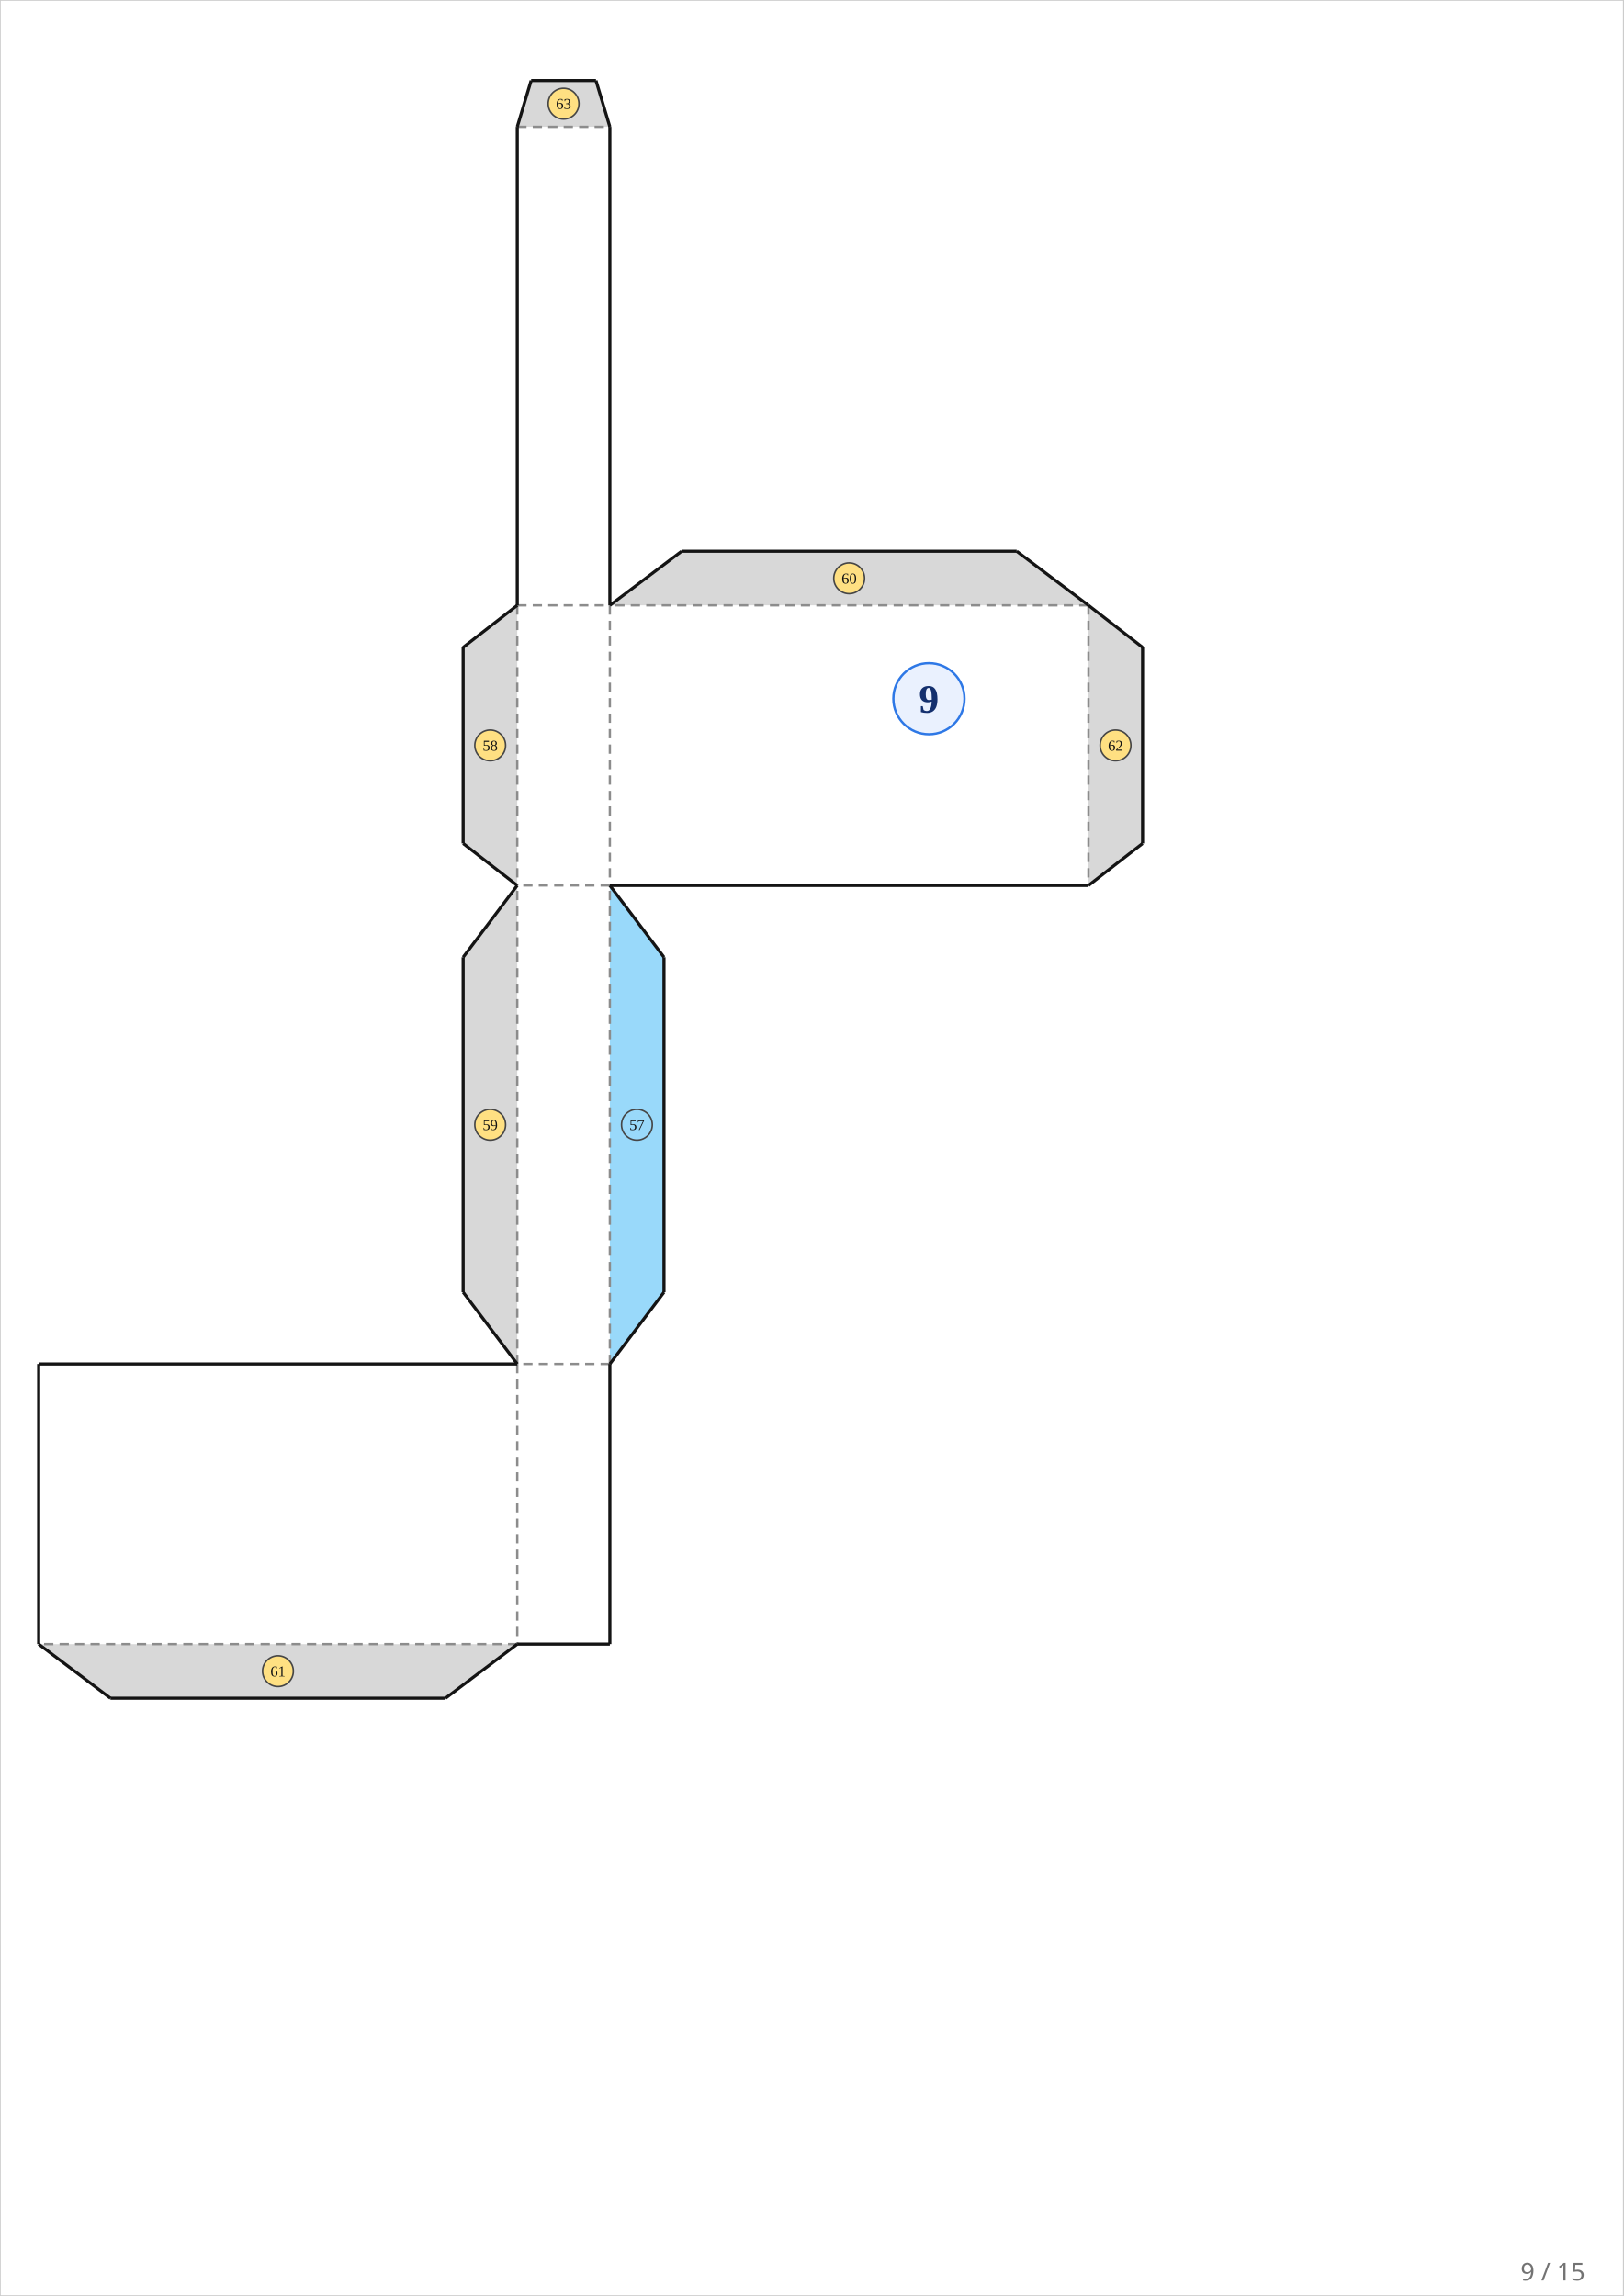
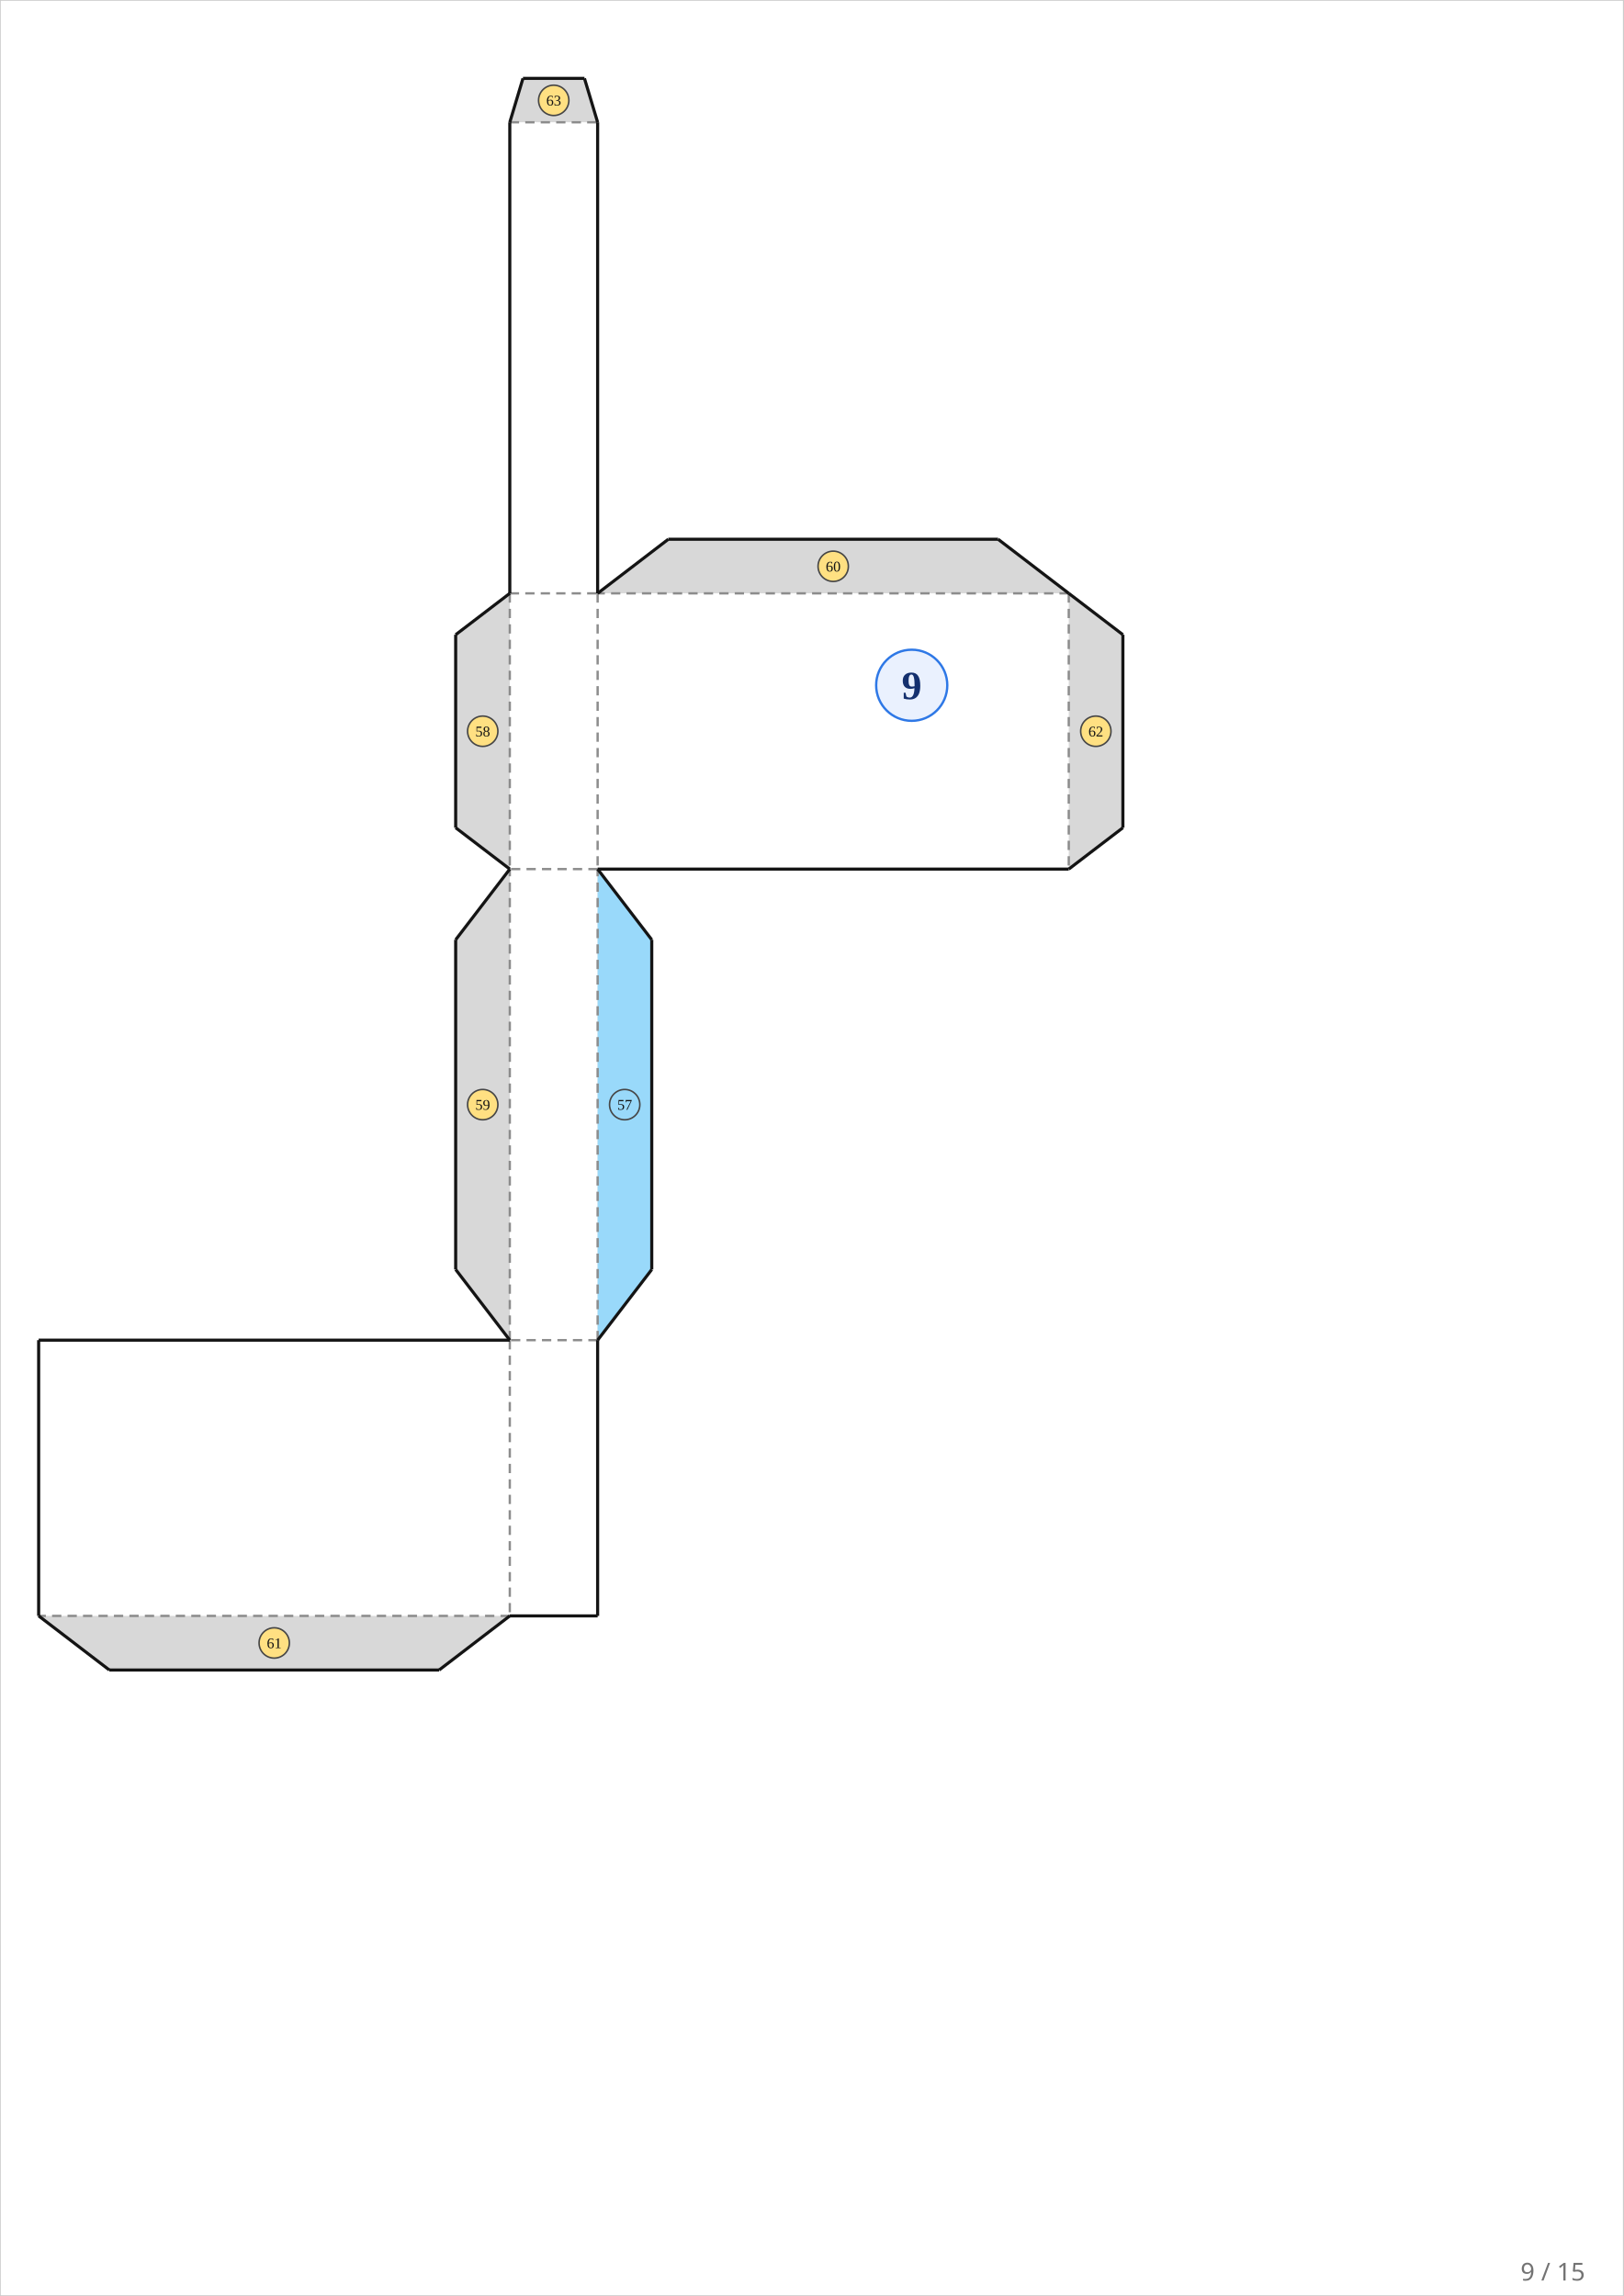
<svg xmlns="http://www.w3.org/2000/svg" width="210.00mm" height="297.00mm" viewBox="0 0 210.00 297.00">
  <rect x="0" y="0" width="210.00" height="297.00" fill="#ffffff" stroke="#cccccc" stroke-width="0.2" />
-   <polygon points="78.876,114.539 85.876,123.824 85.876,167.154 78.876,176.439" fill="rgb(216,216,216)" />
-   <polygon points="66.9,114.539 59.9,109.104 59.9,83.74 66.9,78.305" fill="rgb(216,216,216)" />
-   <polygon points="66.9,114.539 59.9,123.824 59.9,167.154 66.9,176.439" fill="rgb(216,216,216)" />
-   <polygon points="78.876,78.305 88.16,71.305 131.49,71.305 140.775,78.305" fill="rgb(216,216,216)" />
-   <polygon points="5.0,212.673 14.285,219.673 57.615,219.673 66.9,212.673" fill="rgb(216,216,216)" />
-   <polygon points="140.775,114.539 147.775,109.104 147.775,83.74 140.775,78.305" fill="rgb(216,216,216)" />
-   <polygon points="78.876,16.405 77.079,10.418 68.696,10.418 66.9,16.405" fill="rgb(216,216,216)" />
-   <polygon points="78.876,114.539 85.876,123.824 85.876,167.154 78.876,176.439" fill="#99d9fa" />
-   <line x1="78.876" y1="114.539" x2="66.9" y2="114.539" stroke="#8c8c8c" stroke-width="0.3" stroke-dasharray="1.2,0.8" />
-   <line x1="78.876" y1="78.305" x2="78.876" y2="114.539" stroke="#8c8c8c" stroke-width="0.3" stroke-dasharray="1.2,0.8" />
-   <line x1="66.9" y1="78.305" x2="78.876" y2="78.305" stroke="#8c8c8c" stroke-width="0.3" stroke-dasharray="1.2,0.8" />
-   <line x1="78.876" y1="176.439" x2="66.9" y2="176.439" stroke="#8c8c8c" stroke-width="0.3" stroke-dasharray="1.2,0.8" />
-   <line x1="66.9" y1="176.439" x2="66.9" y2="212.673" stroke="#8c8c8c" stroke-width="0.3" stroke-dasharray="1.2,0.8" />
-   <line x1="78.876" y1="176.439" x2="78.876" y2="114.539" stroke="#8c8c8c" stroke-width="0.3" stroke-dasharray="1.2,0.8" />
-   <line x1="66.9" y1="78.305" x2="66.9" y2="114.539" stroke="#8c8c8c" stroke-width="0.3" stroke-dasharray="1.2,0.8" />
-   <line x1="66.9" y1="176.439" x2="66.9" y2="114.539" stroke="#8c8c8c" stroke-width="0.3" stroke-dasharray="1.2,0.8" />
-   <line x1="140.775" y1="78.305" x2="78.876" y2="78.305" stroke="#8c8c8c" stroke-width="0.3" stroke-dasharray="1.2,0.8" />
-   <line x1="66.9" y1="212.673" x2="5.0" y2="212.673" stroke="#8c8c8c" stroke-width="0.3" stroke-dasharray="1.2,0.8" />
-   <line x1="140.775" y1="78.305" x2="140.775" y2="114.539" stroke="#8c8c8c" stroke-width="0.3" stroke-dasharray="1.2,0.8" />
-   <line x1="66.9" y1="16.405" x2="78.876" y2="16.405" stroke="#8c8c8c" stroke-width="0.3" stroke-dasharray="1.2,0.8" />
-   <line x1="140.775" y1="114.539" x2="78.876" y2="114.539" stroke="#141414" stroke-width="0.4" />
-   <line x1="5.0" y1="212.673" x2="5.0" y2="176.439" stroke="#141414" stroke-width="0.4" />
-   <line x1="5.0" y1="176.439" x2="66.9" y2="176.439" stroke="#141414" stroke-width="0.4" />
-   <line x1="78.876" y1="16.405" x2="78.876" y2="78.305" stroke="#141414" stroke-width="0.4" />
-   <line x1="66.9" y1="78.305" x2="66.9" y2="16.405" stroke="#141414" stroke-width="0.4" />
-   <line x1="78.876" y1="176.439" x2="78.876" y2="212.673" stroke="#141414" stroke-width="0.4" />
-   <line x1="78.876" y1="212.673" x2="66.9" y2="212.673" stroke="#141414" stroke-width="0.4" />
-   <line x1="78.876" y1="114.539" x2="85.876" y2="123.824" stroke="#141414" stroke-width="0.4" />
-   <line x1="85.876" y1="123.824" x2="85.876" y2="167.154" stroke="#141414" stroke-width="0.4" />
-   <line x1="85.876" y1="167.154" x2="78.876" y2="176.439" stroke="#141414" stroke-width="0.4" />
-   <line x1="66.9" y1="114.539" x2="59.9" y2="109.104" stroke="#141414" stroke-width="0.4" />
-   <line x1="59.9" y1="109.104" x2="59.9" y2="83.74" stroke="#141414" stroke-width="0.4" />
-   <line x1="59.9" y1="83.74" x2="66.9" y2="78.305" stroke="#141414" stroke-width="0.4" />
-   <line x1="66.9" y1="114.539" x2="59.9" y2="123.824" stroke="#141414" stroke-width="0.4" />
-   <line x1="59.9" y1="123.824" x2="59.9" y2="167.154" stroke="#141414" stroke-width="0.4" />
-   <line x1="59.9" y1="167.154" x2="66.9" y2="176.439" stroke="#141414" stroke-width="0.4" />
-   <line x1="78.876" y1="78.305" x2="88.16" y2="71.305" stroke="#141414" stroke-width="0.4" />
-   <line x1="88.16" y1="71.305" x2="131.49" y2="71.305" stroke="#141414" stroke-width="0.4" />
-   <line x1="131.49" y1="71.305" x2="140.775" y2="78.305" stroke="#141414" stroke-width="0.4" />
-   <line x1="5.0" y1="212.673" x2="14.285" y2="219.673" stroke="#141414" stroke-width="0.4" />
-   <line x1="14.285" y1="219.673" x2="57.615" y2="219.673" stroke="#141414" stroke-width="0.4" />
-   <line x1="57.615" y1="219.673" x2="66.9" y2="212.673" stroke="#141414" stroke-width="0.4" />
-   <line x1="140.775" y1="114.539" x2="147.775" y2="109.104" stroke="#141414" stroke-width="0.4" />
-   <line x1="147.775" y1="109.104" x2="147.775" y2="83.74" stroke="#141414" stroke-width="0.4" />
-   <line x1="147.775" y1="83.74" x2="140.775" y2="78.305" stroke="#141414" stroke-width="0.4" />
-   <line x1="78.876" y1="16.405" x2="77.079" y2="10.418" stroke="#141414" stroke-width="0.4" />
-   <line x1="77.079" y1="10.418" x2="68.696" y2="10.418" stroke="#141414" stroke-width="0.4" />
-   <line x1="68.696" y1="10.418" x2="66.9" y2="16.405" stroke="#141414" stroke-width="0.4" />
-   <circle cx="82.376" cy="145.489" r="1.99" fill="#99d9fa" stroke="#464646" stroke-width="0.2" />
-   <text x="82.376" y="146.17" font-size="1.95" text-anchor="middle" fill="#141414">57</text>
-   <circle cx="63.4" cy="96.422" r="1.99" fill="#ffe082" stroke="#464646" stroke-width="0.2" />
-   <text x="63.4" y="97.11" font-size="1.95" text-anchor="middle" fill="#141414">58</text>
-   <circle cx="63.4" cy="145.489" r="1.99" fill="#ffe082" stroke="#464646" stroke-width="0.2" />
-   <text x="63.4" y="146.17" font-size="1.95" text-anchor="middle" fill="#141414">59</text>
-   <circle cx="109.825" cy="74.805" r="1.99" fill="#ffe082" stroke="#464646" stroke-width="0.2" />
-   <text x="109.825" y="75.49" font-size="1.95" text-anchor="middle" fill="#141414">60</text>
-   <circle cx="35.95" cy="216.173" r="1.99" fill="#ffe082" stroke="#464646" stroke-width="0.2" />
-   <text x="35.95" y="216.86" font-size="1.95" text-anchor="middle" fill="#141414">61</text>
-   <circle cx="144.275" cy="96.422" r="1.99" fill="#ffe082" stroke="#464646" stroke-width="0.2" />
-   <text x="144.275" y="97.11" font-size="1.95" text-anchor="middle" fill="#141414">62</text>
-   <circle cx="72.888" cy="13.411" r="1.99" fill="#ffe082" stroke="#464646" stroke-width="0.2" />
-   <text x="72.888" y="14.09" font-size="1.95" text-anchor="middle" fill="#141414">63</text>
-   <circle cx="120.142" cy="90.383" r="4.60" fill="#eaf1fe" stroke="#2e78e6" stroke-width="0.3" />
-   <text x="120.142" y="92.18" font-size="5.20" text-anchor="middle" fill="#14306e" font-weight="bold">9</text>
+   <polygon points="77.294,112.422 84.294,121.562 84.294,164.216 77.294,173.356" fill="rgb(216,216,216)" />
+   <polygon points="65.934,112.422 58.934,107.072 58.934,82.104 65.934,76.754" fill="rgb(216,216,216)" />
+   <polygon points="65.934,112.422 58.934,121.562 58.934,164.216 65.934,173.356" fill="rgb(216,216,216)" />
+   <polygon points="77.294,76.754 86.435,69.754 129.088,69.754 138.228,76.754" fill="rgb(216,216,216)" />
+   <polygon points="5.0,209.025 14.14,216.025 56.794,216.025 65.934,209.025" fill="rgb(216,216,216)" />
+   <polygon points="138.228,112.422 145.228,107.072 145.228,82.104 138.228,76.754" fill="rgb(216,216,216)" />
+   <polygon points="77.294,15.82 75.59,10.139 67.638,10.139 65.934,15.82" fill="rgb(216,216,216)" />
+   <polygon points="77.294,112.422 84.294,121.562 84.294,164.216 77.294,173.356" fill="#99d9fa" />
+   <line x1="77.294" y1="112.422" x2="65.934" y2="112.422" stroke="#8c8c8c" stroke-width="0.3" stroke-dasharray="1.2,0.8" />
+   <line x1="77.294" y1="76.754" x2="77.294" y2="112.422" stroke="#8c8c8c" stroke-width="0.3" stroke-dasharray="1.2,0.8" />
+   <line x1="65.934" y1="76.754" x2="77.294" y2="76.754" stroke="#8c8c8c" stroke-width="0.3" stroke-dasharray="1.2,0.8" />
+   <line x1="77.294" y1="173.356" x2="65.934" y2="173.356" stroke="#8c8c8c" stroke-width="0.3" stroke-dasharray="1.2,0.8" />
+   <line x1="65.934" y1="173.356" x2="65.934" y2="209.025" stroke="#8c8c8c" stroke-width="0.3" stroke-dasharray="1.2,0.8" />
+   <line x1="77.294" y1="173.356" x2="77.294" y2="112.422" stroke="#8c8c8c" stroke-width="0.3" stroke-dasharray="1.2,0.8" />
+   <line x1="65.934" y1="76.754" x2="65.934" y2="112.422" stroke="#8c8c8c" stroke-width="0.3" stroke-dasharray="1.2,0.8" />
+   <line x1="65.934" y1="173.356" x2="65.934" y2="112.422" stroke="#8c8c8c" stroke-width="0.3" stroke-dasharray="1.2,0.8" />
+   <line x1="138.228" y1="76.754" x2="77.294" y2="76.754" stroke="#8c8c8c" stroke-width="0.3" stroke-dasharray="1.2,0.8" />
+   <line x1="65.934" y1="209.025" x2="5.0" y2="209.025" stroke="#8c8c8c" stroke-width="0.3" stroke-dasharray="1.2,0.8" />
+   <line x1="138.228" y1="76.754" x2="138.228" y2="112.422" stroke="#8c8c8c" stroke-width="0.3" stroke-dasharray="1.2,0.8" />
+   <line x1="65.934" y1="15.82" x2="77.294" y2="15.82" stroke="#8c8c8c" stroke-width="0.3" stroke-dasharray="1.2,0.8" />
+   <line x1="138.228" y1="112.422" x2="77.294" y2="112.422" stroke="#141414" stroke-width="0.4" />
+   <line x1="5.0" y1="209.025" x2="5.0" y2="173.356" stroke="#141414" stroke-width="0.4" />
+   <line x1="5.0" y1="173.356" x2="65.934" y2="173.356" stroke="#141414" stroke-width="0.4" />
+   <line x1="77.294" y1="15.819" x2="77.294" y2="76.754" stroke="#141414" stroke-width="0.4" />
+   <line x1="65.934" y1="76.754" x2="65.934" y2="15.819" stroke="#141414" stroke-width="0.4" />
+   <line x1="77.294" y1="173.356" x2="77.294" y2="209.025" stroke="#141414" stroke-width="0.4" />
+   <line x1="77.294" y1="209.025" x2="65.934" y2="209.025" stroke="#141414" stroke-width="0.4" />
+   <line x1="77.294" y1="112.422" x2="84.294" y2="121.562" stroke="#141414" stroke-width="0.4" />
+   <line x1="84.294" y1="121.562" x2="84.294" y2="164.216" stroke="#141414" stroke-width="0.4" />
+   <line x1="84.294" y1="164.216" x2="77.294" y2="173.356" stroke="#141414" stroke-width="0.4" />
+   <line x1="65.934" y1="112.422" x2="58.934" y2="107.072" stroke="#141414" stroke-width="0.4" />
+   <line x1="58.934" y1="107.072" x2="58.934" y2="82.104" stroke="#141414" stroke-width="0.4" />
+   <line x1="58.934" y1="82.104" x2="65.934" y2="76.754" stroke="#141414" stroke-width="0.4" />
+   <line x1="65.934" y1="112.422" x2="58.934" y2="121.562" stroke="#141414" stroke-width="0.4" />
+   <line x1="58.934" y1="121.562" x2="58.934" y2="164.216" stroke="#141414" stroke-width="0.4" />
+   <line x1="58.934" y1="164.216" x2="65.934" y2="173.356" stroke="#141414" stroke-width="0.4" />
+   <line x1="77.294" y1="76.754" x2="86.435" y2="69.754" stroke="#141414" stroke-width="0.4" />
+   <line x1="86.435" y1="69.754" x2="129.088" y2="69.754" stroke="#141414" stroke-width="0.4" />
+   <line x1="129.088" y1="69.754" x2="138.228" y2="76.754" stroke="#141414" stroke-width="0.4" />
+   <line x1="5.0" y1="209.025" x2="14.14" y2="216.025" stroke="#141414" stroke-width="0.4" />
+   <line x1="14.14" y1="216.025" x2="56.794" y2="216.025" stroke="#141414" stroke-width="0.4" />
+   <line x1="56.794" y1="216.025" x2="65.934" y2="209.025" stroke="#141414" stroke-width="0.4" />
+   <line x1="138.228" y1="112.422" x2="145.228" y2="107.072" stroke="#141414" stroke-width="0.4" />
+   <line x1="145.228" y1="107.072" x2="145.228" y2="82.104" stroke="#141414" stroke-width="0.4" />
+   <line x1="145.228" y1="82.104" x2="138.228" y2="76.754" stroke="#141414" stroke-width="0.4" />
+   <line x1="77.294" y1="15.82" x2="75.59" y2="10.139" stroke="#141414" stroke-width="0.4" />
+   <line x1="75.59" y1="10.139" x2="67.638" y2="10.139" stroke="#141414" stroke-width="0.4" />
+   <line x1="67.638" y1="10.139" x2="65.934" y2="15.82" stroke="#141414" stroke-width="0.4" />
+   <circle cx="80.794" cy="142.889" r="1.96" fill="#99d9fa" stroke="#464646" stroke-width="0.2" />
+   <text x="80.794" y="143.56" font-size="1.92" text-anchor="middle" fill="#141414">57</text>
+   <circle cx="62.434" cy="94.588" r="1.96" fill="#ffe082" stroke="#464646" stroke-width="0.2" />
+   <text x="62.434" y="95.26" font-size="1.92" text-anchor="middle" fill="#141414">58</text>
+   <circle cx="62.434" cy="142.889" r="1.96" fill="#ffe082" stroke="#464646" stroke-width="0.2" />
+   <text x="62.434" y="143.56" font-size="1.92" text-anchor="middle" fill="#141414">59</text>
+   <circle cx="107.762" cy="73.254" r="1.96" fill="#ffe082" stroke="#464646" stroke-width="0.2" />
+   <text x="107.762" y="73.93" font-size="1.92" text-anchor="middle" fill="#141414">60</text>
+   <circle cx="35.467" cy="212.525" r="1.96" fill="#ffe082" stroke="#464646" stroke-width="0.2" />
+   <text x="35.467" y="213.20" font-size="1.92" text-anchor="middle" fill="#141414">61</text>
+   <circle cx="141.728" cy="94.588" r="1.96" fill="#ffe082" stroke="#464646" stroke-width="0.2" />
+   <text x="141.728" y="95.26" font-size="1.92" text-anchor="middle" fill="#141414">62</text>
+   <circle cx="71.614" cy="12.979" r="1.96" fill="#ffe082" stroke="#464646" stroke-width="0.2" />
+   <text x="71.614" y="13.65" font-size="1.92" text-anchor="middle" fill="#141414">63</text>
+   <circle cx="117.917" cy="88.643" r="4.60" fill="#eaf1fe" stroke="#2e78e6" stroke-width="0.3" />
+   <text x="117.917" y="90.44" font-size="5.20" text-anchor="middle" fill="#14306e" font-weight="bold">9</text>
  <text x="205.0" y="295.0" font-size="3.2" text-anchor="end" fill="#737373" font-family="sans-serif">9 / 15</text>
</svg>
